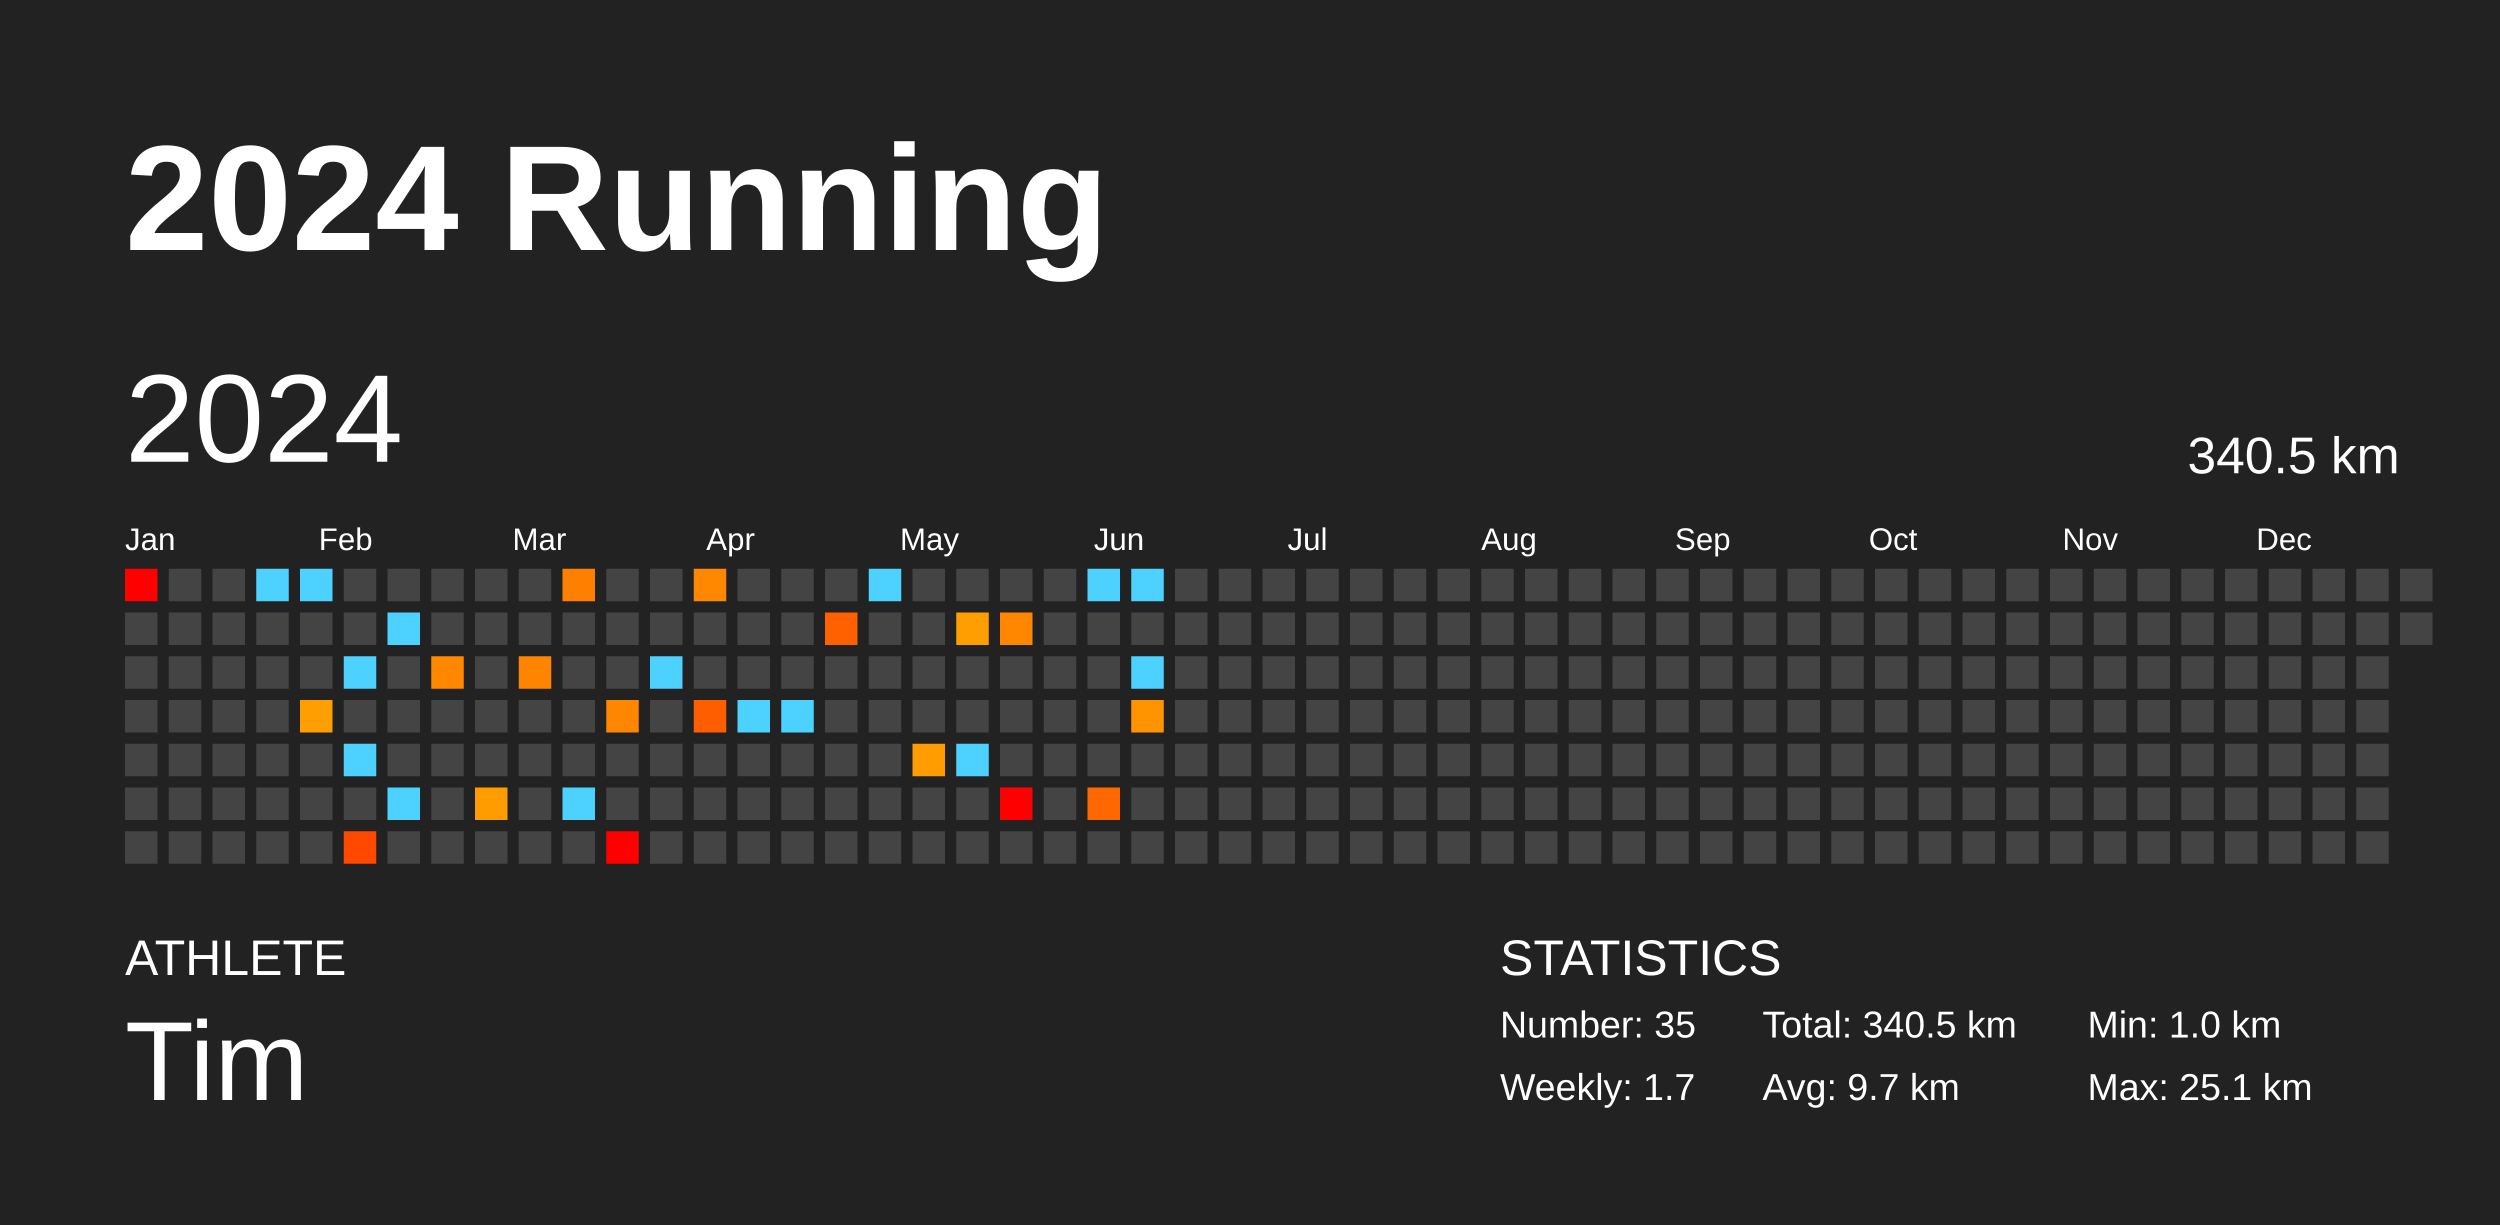
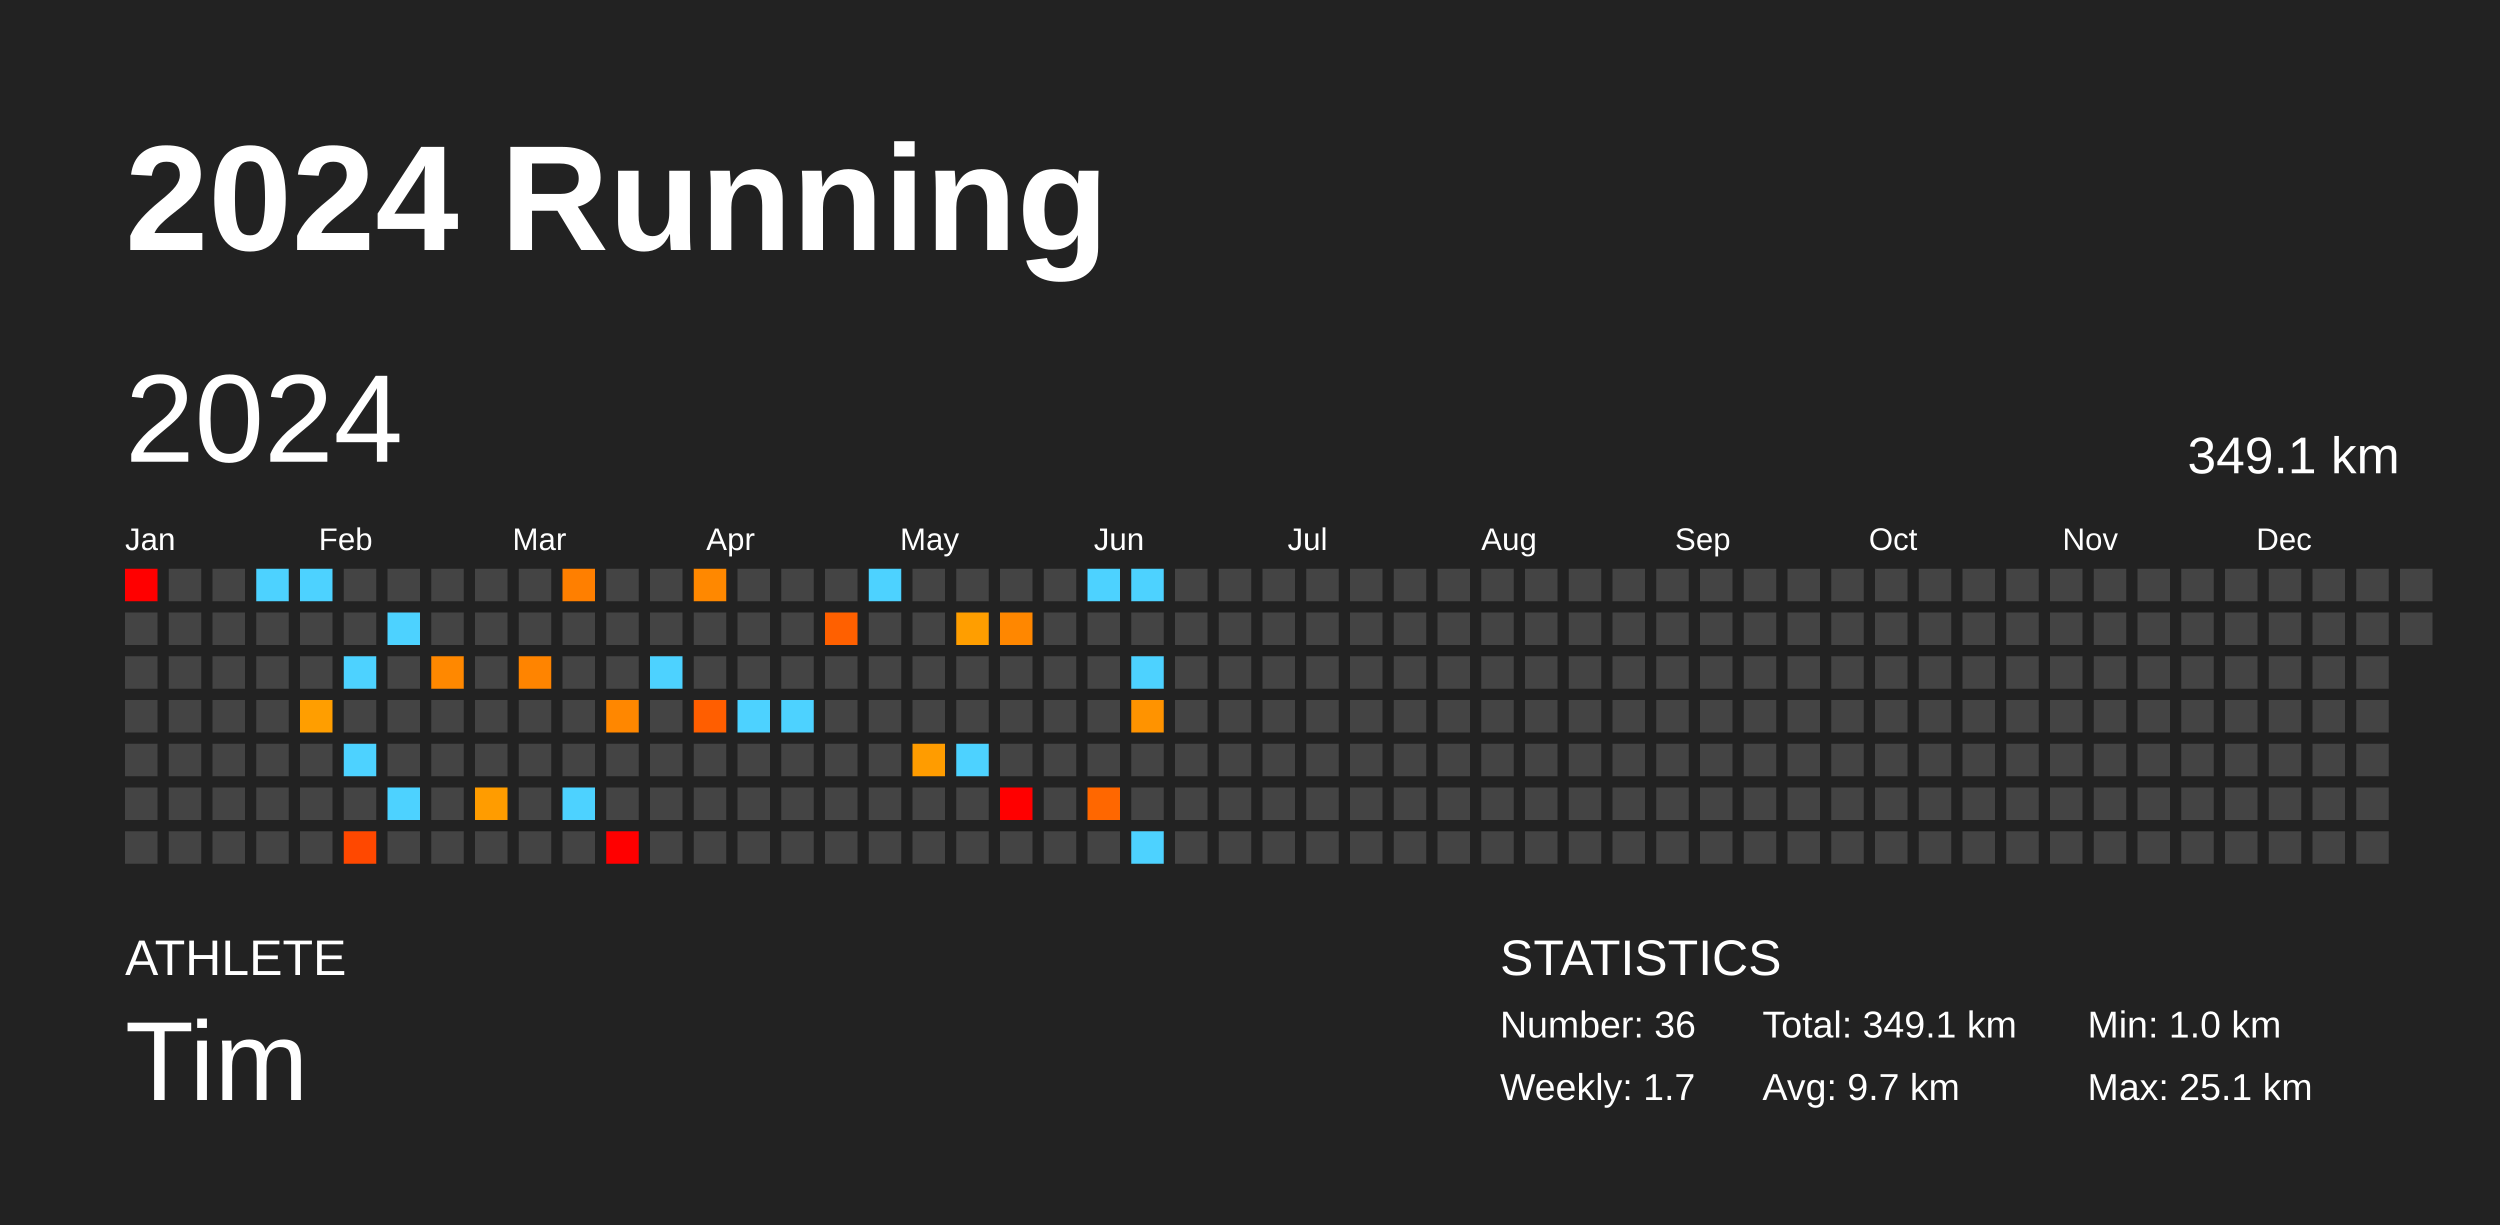
<svg xmlns="http://www.w3.org/2000/svg" baseProfile="full" height="98mm" version="1.1" viewBox="0,0,200,98" width="200mm">
  <defs />
  <rect fill="#222222" height="98" width="200" x="0" y="0" />
  <text fill="#FFFFFF" style="font-size:12px; font-family:Arial; font-weight:bold;" x="10" y="20">2024 Running</text>
  <text fill="#FFFFFF" style="font-size:4px; font-family:Arial" x="10" y="78">ATHLETE</text>
  <text fill="#FFFFFF" style="font-size:9px; font-family:Arial" x="10" y="88">Tim</text>
  <text fill="#FFFFFF" style="font-size:4px; font-family:Arial" x="120" y="78">STATISTICS</text>
-   <text fill="#FFFFFF" style="font-size:3px; font-family:Arial" x="120" y="83">Number: 35</text>
+   <text fill="#FFFFFF" style="font-size:3px; font-family:Arial" x="120" y="83">Number: 36</text>
  <text fill="#FFFFFF" style="font-size:3px; font-family:Arial" x="120" y="88">Weekly: 1.7</text>
-   <text fill="#FFFFFF" style="font-size:3px; font-family:Arial" x="141" y="83">Total: 340.5 km</text>
+   <text fill="#FFFFFF" style="font-size:3px; font-family:Arial" x="141" y="83">Total: 349.1 km</text>
  <text fill="#FFFFFF" style="font-size:3px; font-family:Arial" x="141" y="88">Avg: 9.7 km</text>
  <text fill="#FFFFFF" style="font-size:3px; font-family:Arial" x="167" y="83">Min: 1.0 km</text>
  <text fill="#FFFFFF" style="font-size:3px; font-family:Arial" x="167" y="88">Max: 25.1 km</text>
  <text dominant-baseline="hanging" fill="#FFFFFF" style="font-size:10.0px; font-family:Arial;" x="10" y="30">2024</text>
-   <text dominant-baseline="hanging" fill="#FFFFFF" style="font-size:4.125px; font-family:Arial;" x="175" y="35">340.5 km</text>
+   <text dominant-baseline="hanging" fill="#FFFFFF" style="font-size:4.125px; font-family:Arial;" x="175" y="35">349.1 km</text>
  <text fill="#FFFFFF" style="font-size:2.5px; font-family:Arial" x="10.0" y="44">Jan</text>
  <text fill="#FFFFFF" style="font-size:2.5px; font-family:Arial" x="25.5" y="44">Feb</text>
  <text fill="#FFFFFF" style="font-size:2.5px; font-family:Arial" x="41.0" y="44">Mar</text>
  <text fill="#FFFFFF" style="font-size:2.5px; font-family:Arial" x="56.5" y="44">Apr</text>
  <text fill="#FFFFFF" style="font-size:2.5px; font-family:Arial" x="72.0" y="44">May</text>
  <text fill="#FFFFFF" style="font-size:2.5px; font-family:Arial" x="87.5" y="44">Jun</text>
  <text fill="#FFFFFF" style="font-size:2.5px; font-family:Arial" x="103.0" y="44">Jul</text>
  <text fill="#FFFFFF" style="font-size:2.5px; font-family:Arial" x="118.5" y="44">Aug</text>
  <text fill="#FFFFFF" style="font-size:2.5px; font-family:Arial" x="134.0" y="44">Sep</text>
  <text fill="#FFFFFF" style="font-size:2.5px; font-family:Arial" x="149.5" y="44">Oct</text>
  <text fill="#FFFFFF" style="font-size:2.5px; font-family:Arial" x="165.0" y="44">Nov</text>
  <text fill="#FFFFFF" style="font-size:2.5px; font-family:Arial" x="180.5" y="44">Dec</text>
  <rect fill="red" height="2.6" width="2.6" x="10.0" y="45.5" />
  <rect fill="#444444" height="2.6" width="2.6" x="10.0" y="49.0" />
  <rect fill="#444444" height="2.6" width="2.6" x="10.0" y="52.5" />
  <rect fill="#444444" height="2.6" width="2.6" x="10.0" y="56.0" />
  <rect fill="#444444" height="2.6" width="2.6" x="10.0" y="59.5" />
  <rect fill="#444444" height="2.6" width="2.6" x="10.0" y="63.0" />
  <rect fill="#444444" height="2.6" width="2.6" x="10.0" y="66.5" />
  <rect fill="#444444" height="2.6" width="2.6" x="13.5" y="45.5" />
  <rect fill="#444444" height="2.6" width="2.6" x="13.5" y="49.0" />
  <rect fill="#444444" height="2.6" width="2.6" x="13.5" y="52.5" />
  <rect fill="#444444" height="2.6" width="2.6" x="13.5" y="56.0" />
  <rect fill="#444444" height="2.6" width="2.6" x="13.5" y="59.5" />
  <rect fill="#444444" height="2.6" width="2.6" x="13.5" y="63.0" />
  <rect fill="#444444" height="2.6" width="2.6" x="13.5" y="66.5" />
  <rect fill="#444444" height="2.6" width="2.6" x="17.0" y="45.5" />
  <rect fill="#444444" height="2.6" width="2.6" x="17.0" y="49.0" />
  <rect fill="#444444" height="2.6" width="2.6" x="17.0" y="52.5" />
  <rect fill="#444444" height="2.6" width="2.6" x="17.0" y="56.0" />
  <rect fill="#444444" height="2.6" width="2.6" x="17.0" y="59.5" />
  <rect fill="#444444" height="2.6" width="2.6" x="17.0" y="63.0" />
  <rect fill="#444444" height="2.6" width="2.6" x="17.0" y="66.5" />
  <rect fill="#4dd2ff" height="2.6" width="2.6" x="20.5" y="45.5" />
  <rect fill="#444444" height="2.6" width="2.6" x="20.5" y="49.0" />
  <rect fill="#444444" height="2.6" width="2.6" x="20.5" y="52.5" />
  <rect fill="#444444" height="2.6" width="2.6" x="20.5" y="56.0" />
  <rect fill="#444444" height="2.6" width="2.6" x="20.5" y="59.5" />
  <rect fill="#444444" height="2.6" width="2.6" x="20.5" y="63.0" />
  <rect fill="#444444" height="2.6" width="2.6" x="20.5" y="66.5" />
  <rect fill="#4dd2ff" height="2.6" width="2.6" x="24.0" y="45.5" />
  <rect fill="#444444" height="2.6" width="2.6" x="24.0" y="49.0" />
  <rect fill="#444444" height="2.6" width="2.6" x="24.0" y="52.5" />
  <rect fill="#ff9e00" height="2.6" width="2.6" x="24.0" y="56.0" />
  <rect fill="#444444" height="2.6" width="2.6" x="24.0" y="59.5" />
  <rect fill="#444444" height="2.6" width="2.6" x="24.0" y="63.0" />
  <rect fill="#444444" height="2.6" width="2.6" x="24.0" y="66.5" />
  <rect fill="#444444" height="2.6" width="2.6" x="27.5" y="45.5" />
  <rect fill="#444444" height="2.6" width="2.6" x="27.5" y="49.0" />
  <rect fill="#4dd2ff" height="2.6" width="2.6" x="27.5" y="52.5" />
  <rect fill="#444444" height="2.6" width="2.6" x="27.5" y="56.0" />
  <rect fill="#4dd2ff" height="2.6" width="2.6" x="27.5" y="59.5" />
  <rect fill="#444444" height="2.6" width="2.6" x="27.5" y="63.0" />
  <rect fill="#ff4800" height="2.6" width="2.6" x="27.5" y="66.5" />
  <rect fill="#444444" height="2.6" width="2.6" x="31.0" y="45.5" />
  <rect fill="#4dd2ff" height="2.6" width="2.6" x="31.0" y="49.0" />
  <rect fill="#444444" height="2.6" width="2.6" x="31.0" y="52.5" />
  <rect fill="#444444" height="2.6" width="2.6" x="31.0" y="56.0" />
  <rect fill="#444444" height="2.6" width="2.6" x="31.0" y="59.5" />
  <rect fill="#4dd2ff" height="2.6" width="2.6" x="31.0" y="63.0" />
  <rect fill="#444444" height="2.6" width="2.6" x="31.0" y="66.5" />
  <rect fill="#444444" height="2.6" width="2.6" x="34.5" y="45.5" />
  <rect fill="#444444" height="2.6" width="2.6" x="34.5" y="49.0" />
  <rect fill="#ff8800" height="2.6" width="2.6" x="34.5" y="52.5" />
  <rect fill="#444444" height="2.6" width="2.6" x="34.5" y="56.0" />
  <rect fill="#444444" height="2.6" width="2.6" x="34.5" y="59.5" />
  <rect fill="#444444" height="2.6" width="2.6" x="34.5" y="63.0" />
  <rect fill="#444444" height="2.6" width="2.6" x="34.5" y="66.5" />
  <rect fill="#444444" height="2.6" width="2.6" x="38.0" y="45.5" />
  <rect fill="#444444" height="2.6" width="2.6" x="38.0" y="49.0" />
  <rect fill="#444444" height="2.6" width="2.6" x="38.0" y="52.5" />
  <rect fill="#444444" height="2.6" width="2.6" x="38.0" y="56.0" />
  <rect fill="#444444" height="2.6" width="2.6" x="38.0" y="59.5" />
  <rect fill="#ff9c00" height="2.6" width="2.6" x="38.0" y="63.0" />
  <rect fill="#444444" height="2.6" width="2.6" x="38.0" y="66.5" />
  <rect fill="#444444" height="2.6" width="2.6" x="41.5" y="45.5" />
  <rect fill="#444444" height="2.6" width="2.6" x="41.5" y="49.0" />
  <rect fill="#ff8400" height="2.6" width="2.6" x="41.5" y="52.5" />
  <rect fill="#444444" height="2.6" width="2.6" x="41.5" y="56.0" />
  <rect fill="#444444" height="2.6" width="2.6" x="41.5" y="59.5" />
  <rect fill="#444444" height="2.6" width="2.6" x="41.5" y="63.0" />
  <rect fill="#444444" height="2.6" width="2.6" x="41.5" y="66.5" />
  <rect fill="#ff7f00" height="2.6" width="2.6" x="45.0" y="45.5" />
  <rect fill="#444444" height="2.6" width="2.6" x="45.0" y="49.0" />
  <rect fill="#444444" height="2.6" width="2.6" x="45.0" y="52.5" />
  <rect fill="#444444" height="2.6" width="2.6" x="45.0" y="56.0" />
  <rect fill="#444444" height="2.6" width="2.6" x="45.0" y="59.5" />
  <rect fill="#4dd2ff" height="2.6" width="2.6" x="45.0" y="63.0" />
  <rect fill="#444444" height="2.6" width="2.6" x="45.0" y="66.5" />
  <rect fill="#444444" height="2.6" width="2.6" x="48.5" y="45.5" />
  <rect fill="#444444" height="2.6" width="2.6" x="48.5" y="49.0" />
  <rect fill="#444444" height="2.6" width="2.6" x="48.5" y="52.5" />
  <rect fill="#ff8700" height="2.6" width="2.6" x="48.5" y="56.0" />
  <rect fill="#444444" height="2.6" width="2.6" x="48.5" y="59.5" />
  <rect fill="#444444" height="2.6" width="2.6" x="48.5" y="63.0" />
  <rect fill="red" height="2.6" width="2.6" x="48.5" y="66.5" />
  <rect fill="#444444" height="2.6" width="2.6" x="52.0" y="45.5" />
  <rect fill="#444444" height="2.6" width="2.6" x="52.0" y="49.0" />
  <rect fill="#4dd2ff" height="2.6" width="2.6" x="52.0" y="52.5" />
  <rect fill="#444444" height="2.6" width="2.6" x="52.0" y="56.0" />
  <rect fill="#444444" height="2.6" width="2.6" x="52.0" y="59.5" />
  <rect fill="#444444" height="2.6" width="2.6" x="52.0" y="63.0" />
  <rect fill="#444444" height="2.6" width="2.6" x="52.0" y="66.5" />
  <rect fill="#ff8800" height="2.6" width="2.6" x="55.5" y="45.5" />
  <rect fill="#444444" height="2.6" width="2.6" x="55.5" y="49.0" />
  <rect fill="#444444" height="2.6" width="2.6" x="55.5" y="52.5" />
  <rect fill="#ff5e00" height="2.6" width="2.6" x="55.5" y="56.0" />
  <rect fill="#444444" height="2.6" width="2.6" x="55.5" y="59.5" />
  <rect fill="#444444" height="2.6" width="2.6" x="55.5" y="63.0" />
  <rect fill="#444444" height="2.6" width="2.6" x="55.5" y="66.5" />
  <rect fill="#444444" height="2.6" width="2.6" x="59.0" y="45.5" />
  <rect fill="#444444" height="2.6" width="2.6" x="59.0" y="49.0" />
  <rect fill="#444444" height="2.6" width="2.6" x="59.0" y="52.5" />
  <rect fill="#4dd2ff" height="2.6" width="2.6" x="59.0" y="56.0" />
  <rect fill="#444444" height="2.6" width="2.6" x="59.0" y="59.5" />
  <rect fill="#444444" height="2.6" width="2.6" x="59.0" y="63.0" />
  <rect fill="#444444" height="2.6" width="2.6" x="59.0" y="66.5" />
  <rect fill="#444444" height="2.6" width="2.6" x="62.5" y="45.5" />
  <rect fill="#444444" height="2.6" width="2.6" x="62.5" y="49.0" />
  <rect fill="#444444" height="2.6" width="2.6" x="62.5" y="52.5" />
  <rect fill="#4dd2ff" height="2.6" width="2.6" x="62.5" y="56.0" />
  <rect fill="#444444" height="2.6" width="2.6" x="62.5" y="59.5" />
  <rect fill="#444444" height="2.6" width="2.6" x="62.5" y="63.0" />
  <rect fill="#444444" height="2.6" width="2.6" x="62.5" y="66.5" />
  <rect fill="#444444" height="2.6" width="2.6" x="66.0" y="45.5" />
  <rect fill="#ff6000" height="2.6" width="2.6" x="66.0" y="49.0" />
  <rect fill="#444444" height="2.6" width="2.6" x="66.0" y="52.5" />
  <rect fill="#444444" height="2.6" width="2.6" x="66.0" y="56.0" />
  <rect fill="#444444" height="2.6" width="2.6" x="66.0" y="59.5" />
  <rect fill="#444444" height="2.6" width="2.6" x="66.0" y="63.0" />
  <rect fill="#444444" height="2.6" width="2.6" x="66.0" y="66.5" />
  <rect fill="#4dd2ff" height="2.6" width="2.6" x="69.5" y="45.5" />
  <rect fill="#444444" height="2.6" width="2.6" x="69.5" y="49.0" />
  <rect fill="#444444" height="2.6" width="2.6" x="69.5" y="52.5" />
  <rect fill="#444444" height="2.6" width="2.6" x="69.5" y="56.0" />
  <rect fill="#444444" height="2.6" width="2.6" x="69.5" y="59.5" />
  <rect fill="#444444" height="2.6" width="2.6" x="69.5" y="63.0" />
  <rect fill="#444444" height="2.6" width="2.6" x="69.5" y="66.5" />
  <rect fill="#444444" height="2.6" width="2.6" x="73.0" y="45.5" />
  <rect fill="#444444" height="2.6" width="2.6" x="73.0" y="49.0" />
  <rect fill="#444444" height="2.6" width="2.6" x="73.0" y="52.5" />
  <rect fill="#444444" height="2.6" width="2.6" x="73.0" y="56.0" />
  <rect fill="#ff9c00" height="2.6" width="2.6" x="73.0" y="59.5" />
  <rect fill="#444444" height="2.6" width="2.6" x="73.0" y="63.0" />
  <rect fill="#444444" height="2.6" width="2.6" x="73.0" y="66.5" />
  <rect fill="#444444" height="2.6" width="2.6" x="76.5" y="45.5" />
  <rect fill="#ff9e00" height="2.6" width="2.6" x="76.5" y="49.0" />
  <rect fill="#444444" height="2.6" width="2.6" x="76.5" y="52.5" />
  <rect fill="#444444" height="2.6" width="2.6" x="76.5" y="56.0" />
  <rect fill="#4dd2ff" height="2.6" width="2.6" x="76.5" y="59.5" />
  <rect fill="#444444" height="2.6" width="2.6" x="76.5" y="63.0" />
  <rect fill="#444444" height="2.6" width="2.6" x="76.5" y="66.5" />
  <rect fill="#444444" height="2.6" width="2.6" x="80.0" y="45.5" />
  <rect fill="#ff8700" height="2.6" width="2.6" x="80.0" y="49.0" />
  <rect fill="#444444" height="2.6" width="2.6" x="80.0" y="52.5" />
  <rect fill="#444444" height="2.6" width="2.6" x="80.0" y="56.0" />
  <rect fill="#444444" height="2.6" width="2.6" x="80.0" y="59.5" />
  <rect fill="red" height="2.6" width="2.6" x="80.0" y="63.0" />
  <rect fill="#444444" height="2.6" width="2.6" x="80.0" y="66.5" />
  <rect fill="#444444" height="2.6" width="2.6" x="83.5" y="45.5" />
  <rect fill="#444444" height="2.6" width="2.6" x="83.5" y="49.0" />
  <rect fill="#444444" height="2.6" width="2.6" x="83.5" y="52.5" />
  <rect fill="#444444" height="2.6" width="2.6" x="83.5" y="56.0" />
  <rect fill="#444444" height="2.6" width="2.6" x="83.5" y="59.5" />
  <rect fill="#444444" height="2.6" width="2.6" x="83.5" y="63.0" />
  <rect fill="#444444" height="2.6" width="2.6" x="83.5" y="66.5" />
  <rect fill="#4dd2ff" height="2.6" width="2.6" x="87.0" y="45.5" />
  <rect fill="#444444" height="2.6" width="2.6" x="87.0" y="49.0" />
  <rect fill="#444444" height="2.6" width="2.6" x="87.0" y="52.5" />
  <rect fill="#444444" height="2.6" width="2.6" x="87.0" y="56.0" />
  <rect fill="#444444" height="2.6" width="2.6" x="87.0" y="59.5" />
  <rect fill="#ff6700" height="2.6" width="2.6" x="87.0" y="63.0" />
  <rect fill="#444444" height="2.6" width="2.6" x="87.0" y="66.5" />
  <rect fill="#4dd2ff" height="2.6" width="2.6" x="90.5" y="45.5" />
  <rect fill="#444444" height="2.6" width="2.6" x="90.5" y="49.0" />
  <rect fill="#4dd2ff" height="2.6" width="2.6" x="90.5" y="52.5" />
  <rect fill="#ff9300" height="2.6" width="2.6" x="90.5" y="56.0" />
  <rect fill="#444444" height="2.6" width="2.6" x="90.5" y="59.5" />
  <rect fill="#444444" height="2.6" width="2.6" x="90.5" y="63.0" />
-   <rect fill="#444444" height="2.6" width="2.6" x="90.5" y="66.5" />
+   <rect fill="#4dd2ff" height="2.6" width="2.6" x="90.5" y="66.5" />
  <rect fill="#444444" height="2.6" width="2.6" x="94.0" y="45.5" />
  <rect fill="#444444" height="2.6" width="2.6" x="94.0" y="49.0" />
  <rect fill="#444444" height="2.6" width="2.6" x="94.0" y="52.5" />
  <rect fill="#444444" height="2.6" width="2.6" x="94.0" y="56.0" />
  <rect fill="#444444" height="2.6" width="2.6" x="94.0" y="59.5" />
  <rect fill="#444444" height="2.6" width="2.6" x="94.0" y="63.0" />
  <rect fill="#444444" height="2.6" width="2.6" x="94.0" y="66.5" />
  <rect fill="#444444" height="2.6" width="2.6" x="97.5" y="45.5" />
  <rect fill="#444444" height="2.6" width="2.6" x="97.5" y="49.0" />
  <rect fill="#444444" height="2.6" width="2.6" x="97.5" y="52.5" />
  <rect fill="#444444" height="2.6" width="2.6" x="97.5" y="56.0" />
  <rect fill="#444444" height="2.6" width="2.6" x="97.5" y="59.5" />
  <rect fill="#444444" height="2.6" width="2.6" x="97.5" y="63.0" />
  <rect fill="#444444" height="2.6" width="2.6" x="97.5" y="66.5" />
  <rect fill="#444444" height="2.6" width="2.6" x="101.0" y="45.5" />
  <rect fill="#444444" height="2.6" width="2.6" x="101.0" y="49.0" />
  <rect fill="#444444" height="2.6" width="2.6" x="101.0" y="52.5" />
  <rect fill="#444444" height="2.6" width="2.6" x="101.0" y="56.0" />
  <rect fill="#444444" height="2.6" width="2.6" x="101.0" y="59.5" />
  <rect fill="#444444" height="2.6" width="2.6" x="101.0" y="63.0" />
  <rect fill="#444444" height="2.6" width="2.6" x="101.0" y="66.5" />
  <rect fill="#444444" height="2.6" width="2.6" x="104.5" y="45.5" />
  <rect fill="#444444" height="2.6" width="2.6" x="104.5" y="49.0" />
  <rect fill="#444444" height="2.6" width="2.6" x="104.5" y="52.5" />
  <rect fill="#444444" height="2.6" width="2.6" x="104.5" y="56.0" />
  <rect fill="#444444" height="2.6" width="2.6" x="104.5" y="59.5" />
  <rect fill="#444444" height="2.6" width="2.6" x="104.5" y="63.0" />
  <rect fill="#444444" height="2.6" width="2.6" x="104.5" y="66.5" />
  <rect fill="#444444" height="2.6" width="2.6" x="108.0" y="45.5" />
  <rect fill="#444444" height="2.6" width="2.6" x="108.0" y="49.0" />
  <rect fill="#444444" height="2.6" width="2.6" x="108.0" y="52.5" />
  <rect fill="#444444" height="2.6" width="2.6" x="108.0" y="56.0" />
  <rect fill="#444444" height="2.6" width="2.6" x="108.0" y="59.5" />
  <rect fill="#444444" height="2.6" width="2.6" x="108.0" y="63.0" />
  <rect fill="#444444" height="2.6" width="2.6" x="108.0" y="66.5" />
  <rect fill="#444444" height="2.6" width="2.6" x="111.5" y="45.5" />
  <rect fill="#444444" height="2.6" width="2.6" x="111.5" y="49.0" />
  <rect fill="#444444" height="2.6" width="2.6" x="111.5" y="52.5" />
  <rect fill="#444444" height="2.6" width="2.6" x="111.5" y="56.0" />
  <rect fill="#444444" height="2.6" width="2.6" x="111.5" y="59.5" />
  <rect fill="#444444" height="2.6" width="2.6" x="111.5" y="63.0" />
  <rect fill="#444444" height="2.6" width="2.6" x="111.5" y="66.5" />
  <rect fill="#444444" height="2.6" width="2.6" x="115.0" y="45.5" />
  <rect fill="#444444" height="2.6" width="2.6" x="115.0" y="49.0" />
  <rect fill="#444444" height="2.6" width="2.6" x="115.0" y="52.5" />
  <rect fill="#444444" height="2.6" width="2.6" x="115.0" y="56.0" />
  <rect fill="#444444" height="2.6" width="2.6" x="115.0" y="59.5" />
  <rect fill="#444444" height="2.6" width="2.6" x="115.0" y="63.0" />
  <rect fill="#444444" height="2.6" width="2.6" x="115.0" y="66.5" />
  <rect fill="#444444" height="2.6" width="2.6" x="118.5" y="45.5" />
  <rect fill="#444444" height="2.6" width="2.6" x="118.5" y="49.0" />
  <rect fill="#444444" height="2.6" width="2.6" x="118.5" y="52.5" />
  <rect fill="#444444" height="2.6" width="2.6" x="118.5" y="56.0" />
  <rect fill="#444444" height="2.6" width="2.6" x="118.5" y="59.5" />
  <rect fill="#444444" height="2.6" width="2.6" x="118.5" y="63.0" />
  <rect fill="#444444" height="2.6" width="2.6" x="118.5" y="66.5" />
  <rect fill="#444444" height="2.6" width="2.6" x="122.0" y="45.5" />
  <rect fill="#444444" height="2.6" width="2.6" x="122.0" y="49.0" />
  <rect fill="#444444" height="2.6" width="2.6" x="122.0" y="52.5" />
  <rect fill="#444444" height="2.6" width="2.6" x="122.0" y="56.0" />
  <rect fill="#444444" height="2.6" width="2.6" x="122.0" y="59.5" />
  <rect fill="#444444" height="2.6" width="2.6" x="122.0" y="63.0" />
  <rect fill="#444444" height="2.6" width="2.6" x="122.0" y="66.5" />
  <rect fill="#444444" height="2.6" width="2.6" x="125.5" y="45.5" />
  <rect fill="#444444" height="2.6" width="2.6" x="125.5" y="49.0" />
  <rect fill="#444444" height="2.6" width="2.6" x="125.5" y="52.5" />
  <rect fill="#444444" height="2.6" width="2.6" x="125.5" y="56.0" />
  <rect fill="#444444" height="2.6" width="2.6" x="125.5" y="59.5" />
  <rect fill="#444444" height="2.6" width="2.6" x="125.5" y="63.0" />
  <rect fill="#444444" height="2.6" width="2.6" x="125.5" y="66.5" />
  <rect fill="#444444" height="2.6" width="2.6" x="129.0" y="45.5" />
  <rect fill="#444444" height="2.6" width="2.6" x="129.0" y="49.0" />
  <rect fill="#444444" height="2.6" width="2.6" x="129.0" y="52.5" />
  <rect fill="#444444" height="2.6" width="2.6" x="129.0" y="56.0" />
  <rect fill="#444444" height="2.6" width="2.6" x="129.0" y="59.5" />
  <rect fill="#444444" height="2.6" width="2.6" x="129.0" y="63.0" />
  <rect fill="#444444" height="2.6" width="2.6" x="129.0" y="66.5" />
  <rect fill="#444444" height="2.6" width="2.6" x="132.5" y="45.5" />
  <rect fill="#444444" height="2.6" width="2.6" x="132.5" y="49.0" />
  <rect fill="#444444" height="2.6" width="2.6" x="132.5" y="52.5" />
  <rect fill="#444444" height="2.6" width="2.6" x="132.5" y="56.0" />
  <rect fill="#444444" height="2.6" width="2.6" x="132.5" y="59.5" />
  <rect fill="#444444" height="2.6" width="2.6" x="132.5" y="63.0" />
  <rect fill="#444444" height="2.6" width="2.6" x="132.5" y="66.5" />
  <rect fill="#444444" height="2.6" width="2.6" x="136.0" y="45.5" />
  <rect fill="#444444" height="2.6" width="2.6" x="136.0" y="49.0" />
  <rect fill="#444444" height="2.6" width="2.6" x="136.0" y="52.5" />
  <rect fill="#444444" height="2.6" width="2.6" x="136.0" y="56.0" />
  <rect fill="#444444" height="2.6" width="2.6" x="136.0" y="59.5" />
  <rect fill="#444444" height="2.6" width="2.6" x="136.0" y="63.0" />
  <rect fill="#444444" height="2.6" width="2.6" x="136.0" y="66.5" />
  <rect fill="#444444" height="2.6" width="2.6" x="139.5" y="45.5" />
  <rect fill="#444444" height="2.6" width="2.6" x="139.5" y="49.0" />
  <rect fill="#444444" height="2.6" width="2.6" x="139.5" y="52.5" />
  <rect fill="#444444" height="2.6" width="2.6" x="139.5" y="56.0" />
  <rect fill="#444444" height="2.6" width="2.6" x="139.5" y="59.5" />
  <rect fill="#444444" height="2.6" width="2.6" x="139.5" y="63.0" />
  <rect fill="#444444" height="2.6" width="2.6" x="139.5" y="66.5" />
  <rect fill="#444444" height="2.6" width="2.6" x="143.0" y="45.5" />
  <rect fill="#444444" height="2.6" width="2.6" x="143.0" y="49.0" />
  <rect fill="#444444" height="2.6" width="2.6" x="143.0" y="52.5" />
  <rect fill="#444444" height="2.6" width="2.6" x="143.0" y="56.0" />
  <rect fill="#444444" height="2.6" width="2.6" x="143.0" y="59.5" />
  <rect fill="#444444" height="2.6" width="2.6" x="143.0" y="63.0" />
  <rect fill="#444444" height="2.6" width="2.6" x="143.0" y="66.5" />
  <rect fill="#444444" height="2.6" width="2.6" x="146.5" y="45.5" />
  <rect fill="#444444" height="2.6" width="2.6" x="146.5" y="49.0" />
  <rect fill="#444444" height="2.6" width="2.6" x="146.5" y="52.5" />
  <rect fill="#444444" height="2.6" width="2.6" x="146.5" y="56.0" />
  <rect fill="#444444" height="2.6" width="2.6" x="146.5" y="59.5" />
  <rect fill="#444444" height="2.6" width="2.6" x="146.5" y="63.0" />
  <rect fill="#444444" height="2.6" width="2.6" x="146.5" y="66.5" />
  <rect fill="#444444" height="2.6" width="2.6" x="150.0" y="45.5" />
  <rect fill="#444444" height="2.6" width="2.6" x="150.0" y="49.0" />
  <rect fill="#444444" height="2.6" width="2.6" x="150.0" y="52.5" />
  <rect fill="#444444" height="2.6" width="2.6" x="150.0" y="56.0" />
  <rect fill="#444444" height="2.6" width="2.6" x="150.0" y="59.5" />
  <rect fill="#444444" height="2.6" width="2.6" x="150.0" y="63.0" />
  <rect fill="#444444" height="2.6" width="2.6" x="150.0" y="66.5" />
  <rect fill="#444444" height="2.6" width="2.6" x="153.5" y="45.5" />
  <rect fill="#444444" height="2.6" width="2.6" x="153.5" y="49.0" />
  <rect fill="#444444" height="2.6" width="2.6" x="153.5" y="52.5" />
  <rect fill="#444444" height="2.6" width="2.6" x="153.5" y="56.0" />
  <rect fill="#444444" height="2.6" width="2.6" x="153.5" y="59.5" />
  <rect fill="#444444" height="2.6" width="2.6" x="153.5" y="63.0" />
  <rect fill="#444444" height="2.6" width="2.6" x="153.5" y="66.5" />
  <rect fill="#444444" height="2.6" width="2.6" x="157.0" y="45.5" />
  <rect fill="#444444" height="2.6" width="2.6" x="157.0" y="49.0" />
  <rect fill="#444444" height="2.6" width="2.6" x="157.0" y="52.5" />
  <rect fill="#444444" height="2.6" width="2.6" x="157.0" y="56.0" />
  <rect fill="#444444" height="2.6" width="2.6" x="157.0" y="59.5" />
  <rect fill="#444444" height="2.6" width="2.6" x="157.0" y="63.0" />
  <rect fill="#444444" height="2.6" width="2.6" x="157.0" y="66.5" />
  <rect fill="#444444" height="2.6" width="2.6" x="160.5" y="45.5" />
  <rect fill="#444444" height="2.6" width="2.6" x="160.5" y="49.0" />
  <rect fill="#444444" height="2.6" width="2.6" x="160.5" y="52.5" />
  <rect fill="#444444" height="2.6" width="2.6" x="160.5" y="56.0" />
  <rect fill="#444444" height="2.6" width="2.6" x="160.5" y="59.5" />
  <rect fill="#444444" height="2.6" width="2.6" x="160.5" y="63.0" />
  <rect fill="#444444" height="2.6" width="2.6" x="160.5" y="66.5" />
  <rect fill="#444444" height="2.6" width="2.6" x="164.0" y="45.5" />
  <rect fill="#444444" height="2.6" width="2.6" x="164.0" y="49.0" />
  <rect fill="#444444" height="2.6" width="2.6" x="164.0" y="52.5" />
  <rect fill="#444444" height="2.6" width="2.6" x="164.0" y="56.0" />
  <rect fill="#444444" height="2.6" width="2.6" x="164.0" y="59.5" />
  <rect fill="#444444" height="2.6" width="2.6" x="164.0" y="63.0" />
  <rect fill="#444444" height="2.6" width="2.6" x="164.0" y="66.5" />
  <rect fill="#444444" height="2.6" width="2.6" x="167.5" y="45.5" />
  <rect fill="#444444" height="2.6" width="2.6" x="167.5" y="49.0" />
  <rect fill="#444444" height="2.6" width="2.6" x="167.5" y="52.5" />
  <rect fill="#444444" height="2.6" width="2.6" x="167.5" y="56.0" />
  <rect fill="#444444" height="2.6" width="2.6" x="167.5" y="59.5" />
  <rect fill="#444444" height="2.6" width="2.6" x="167.5" y="63.0" />
  <rect fill="#444444" height="2.6" width="2.6" x="167.5" y="66.5" />
  <rect fill="#444444" height="2.6" width="2.6" x="171.0" y="45.5" />
  <rect fill="#444444" height="2.6" width="2.6" x="171.0" y="49.0" />
  <rect fill="#444444" height="2.6" width="2.6" x="171.0" y="52.5" />
  <rect fill="#444444" height="2.6" width="2.6" x="171.0" y="56.0" />
  <rect fill="#444444" height="2.6" width="2.6" x="171.0" y="59.5" />
  <rect fill="#444444" height="2.6" width="2.6" x="171.0" y="63.0" />
  <rect fill="#444444" height="2.6" width="2.6" x="171.0" y="66.5" />
  <rect fill="#444444" height="2.6" width="2.6" x="174.5" y="45.5" />
  <rect fill="#444444" height="2.6" width="2.6" x="174.5" y="49.0" />
  <rect fill="#444444" height="2.6" width="2.6" x="174.5" y="52.5" />
  <rect fill="#444444" height="2.6" width="2.6" x="174.5" y="56.0" />
  <rect fill="#444444" height="2.6" width="2.6" x="174.5" y="59.5" />
  <rect fill="#444444" height="2.6" width="2.6" x="174.5" y="63.0" />
  <rect fill="#444444" height="2.6" width="2.6" x="174.5" y="66.5" />
  <rect fill="#444444" height="2.6" width="2.6" x="178.0" y="45.5" />
  <rect fill="#444444" height="2.6" width="2.6" x="178.0" y="49.0" />
  <rect fill="#444444" height="2.6" width="2.6" x="178.0" y="52.5" />
  <rect fill="#444444" height="2.6" width="2.6" x="178.0" y="56.0" />
  <rect fill="#444444" height="2.6" width="2.6" x="178.0" y="59.5" />
  <rect fill="#444444" height="2.6" width="2.6" x="178.0" y="63.0" />
  <rect fill="#444444" height="2.6" width="2.6" x="178.0" y="66.5" />
  <rect fill="#444444" height="2.6" width="2.6" x="181.5" y="45.5" />
  <rect fill="#444444" height="2.6" width="2.6" x="181.5" y="49.0" />
  <rect fill="#444444" height="2.6" width="2.6" x="181.5" y="52.5" />
  <rect fill="#444444" height="2.6" width="2.6" x="181.5" y="56.0" />
  <rect fill="#444444" height="2.6" width="2.6" x="181.5" y="59.5" />
  <rect fill="#444444" height="2.6" width="2.6" x="181.5" y="63.0" />
  <rect fill="#444444" height="2.6" width="2.6" x="181.5" y="66.5" />
  <rect fill="#444444" height="2.6" width="2.6" x="185.0" y="45.5" />
  <rect fill="#444444" height="2.6" width="2.6" x="185.0" y="49.0" />
  <rect fill="#444444" height="2.6" width="2.6" x="185.0" y="52.5" />
  <rect fill="#444444" height="2.6" width="2.6" x="185.0" y="56.0" />
  <rect fill="#444444" height="2.6" width="2.6" x="185.0" y="59.5" />
  <rect fill="#444444" height="2.6" width="2.6" x="185.0" y="63.0" />
  <rect fill="#444444" height="2.6" width="2.6" x="185.0" y="66.5" />
  <rect fill="#444444" height="2.6" width="2.6" x="188.5" y="45.5" />
  <rect fill="#444444" height="2.6" width="2.6" x="188.5" y="49.0" />
  <rect fill="#444444" height="2.6" width="2.6" x="188.5" y="52.5" />
  <rect fill="#444444" height="2.6" width="2.6" x="188.5" y="56.0" />
  <rect fill="#444444" height="2.6" width="2.6" x="188.5" y="59.5" />
  <rect fill="#444444" height="2.6" width="2.6" x="188.5" y="63.0" />
  <rect fill="#444444" height="2.6" width="2.6" x="188.5" y="66.5" />
  <rect fill="#444444" height="2.6" width="2.6" x="192.0" y="45.5" />
  <rect fill="#444444" height="2.6" width="2.6" x="192.0" y="49.0" />
</svg>
